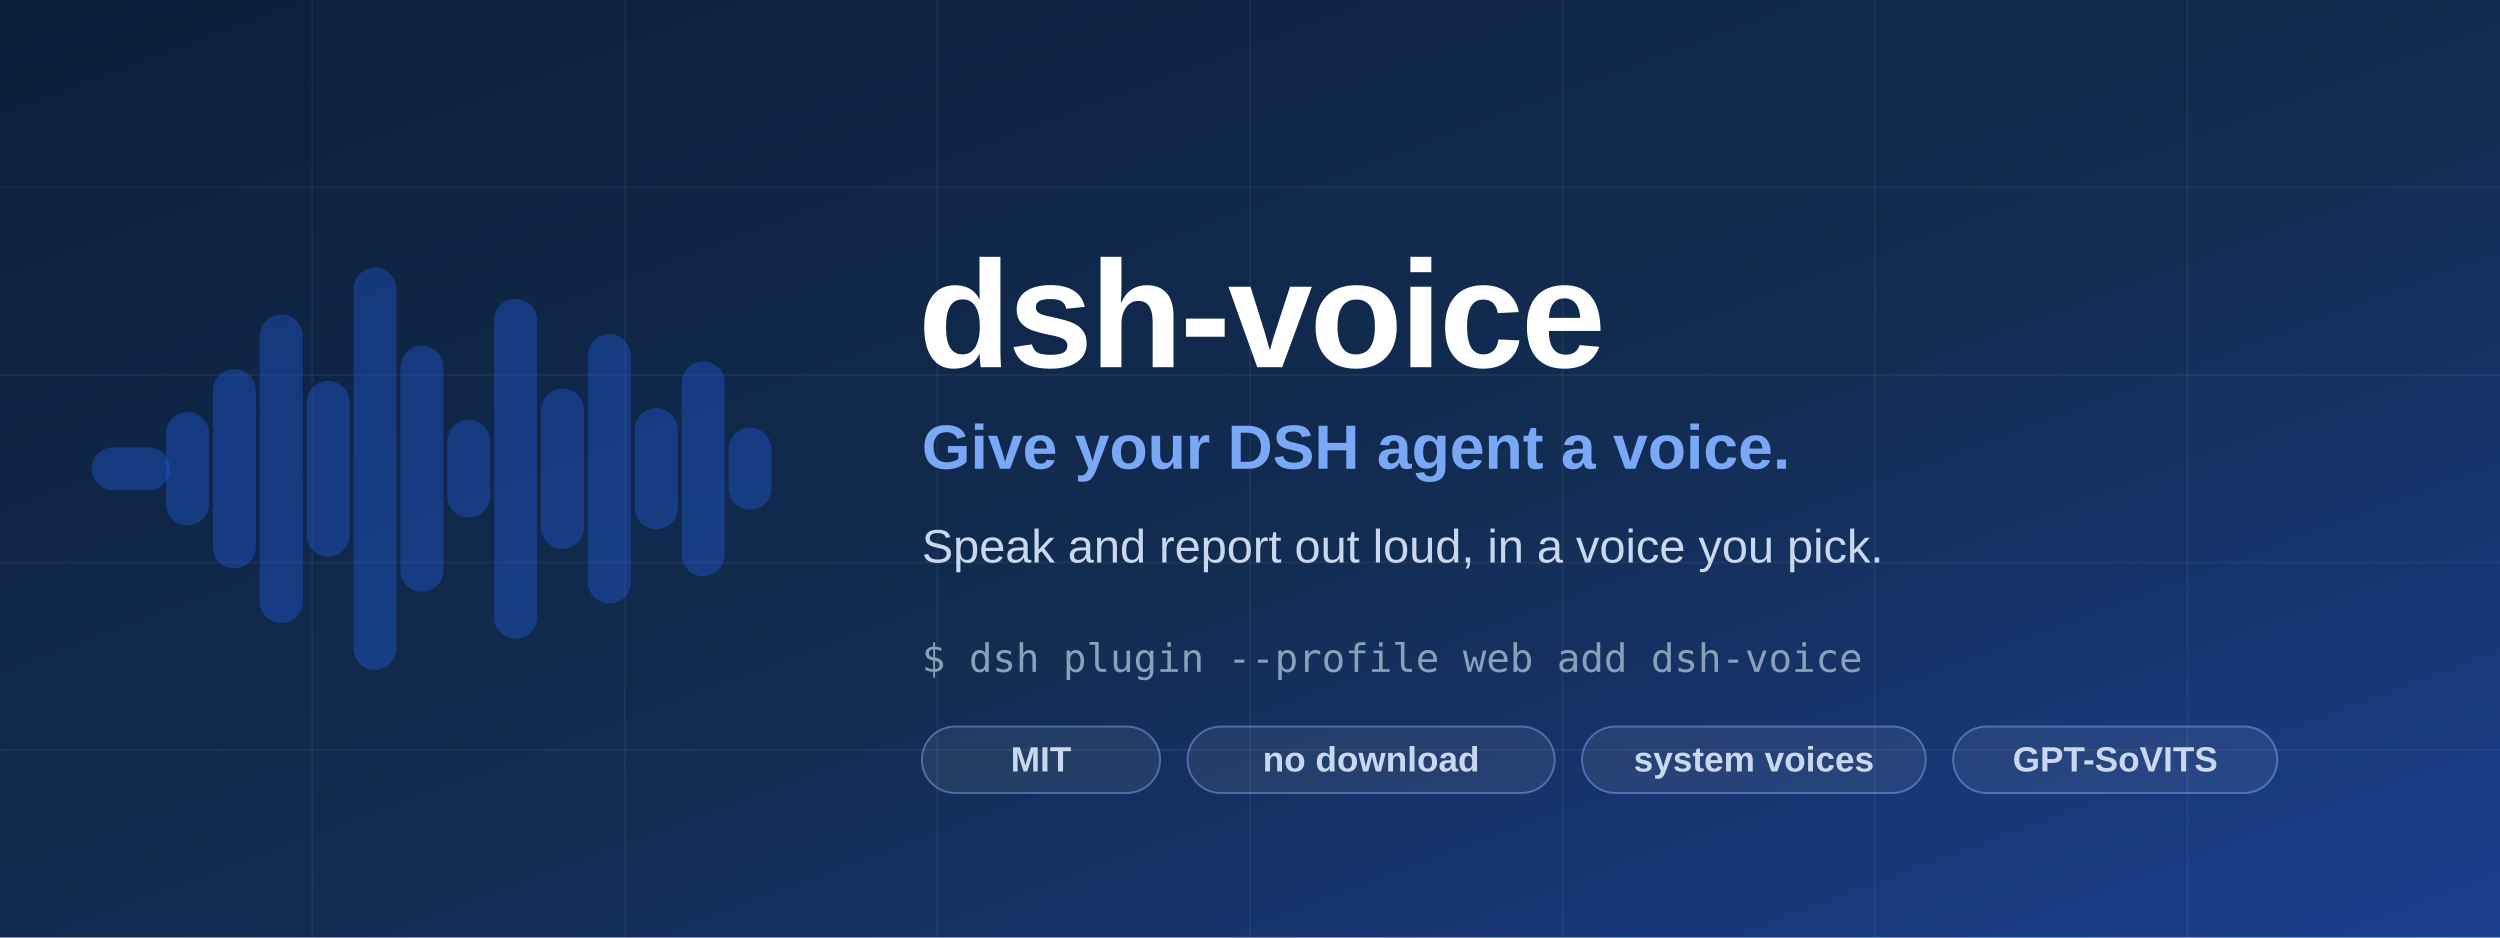
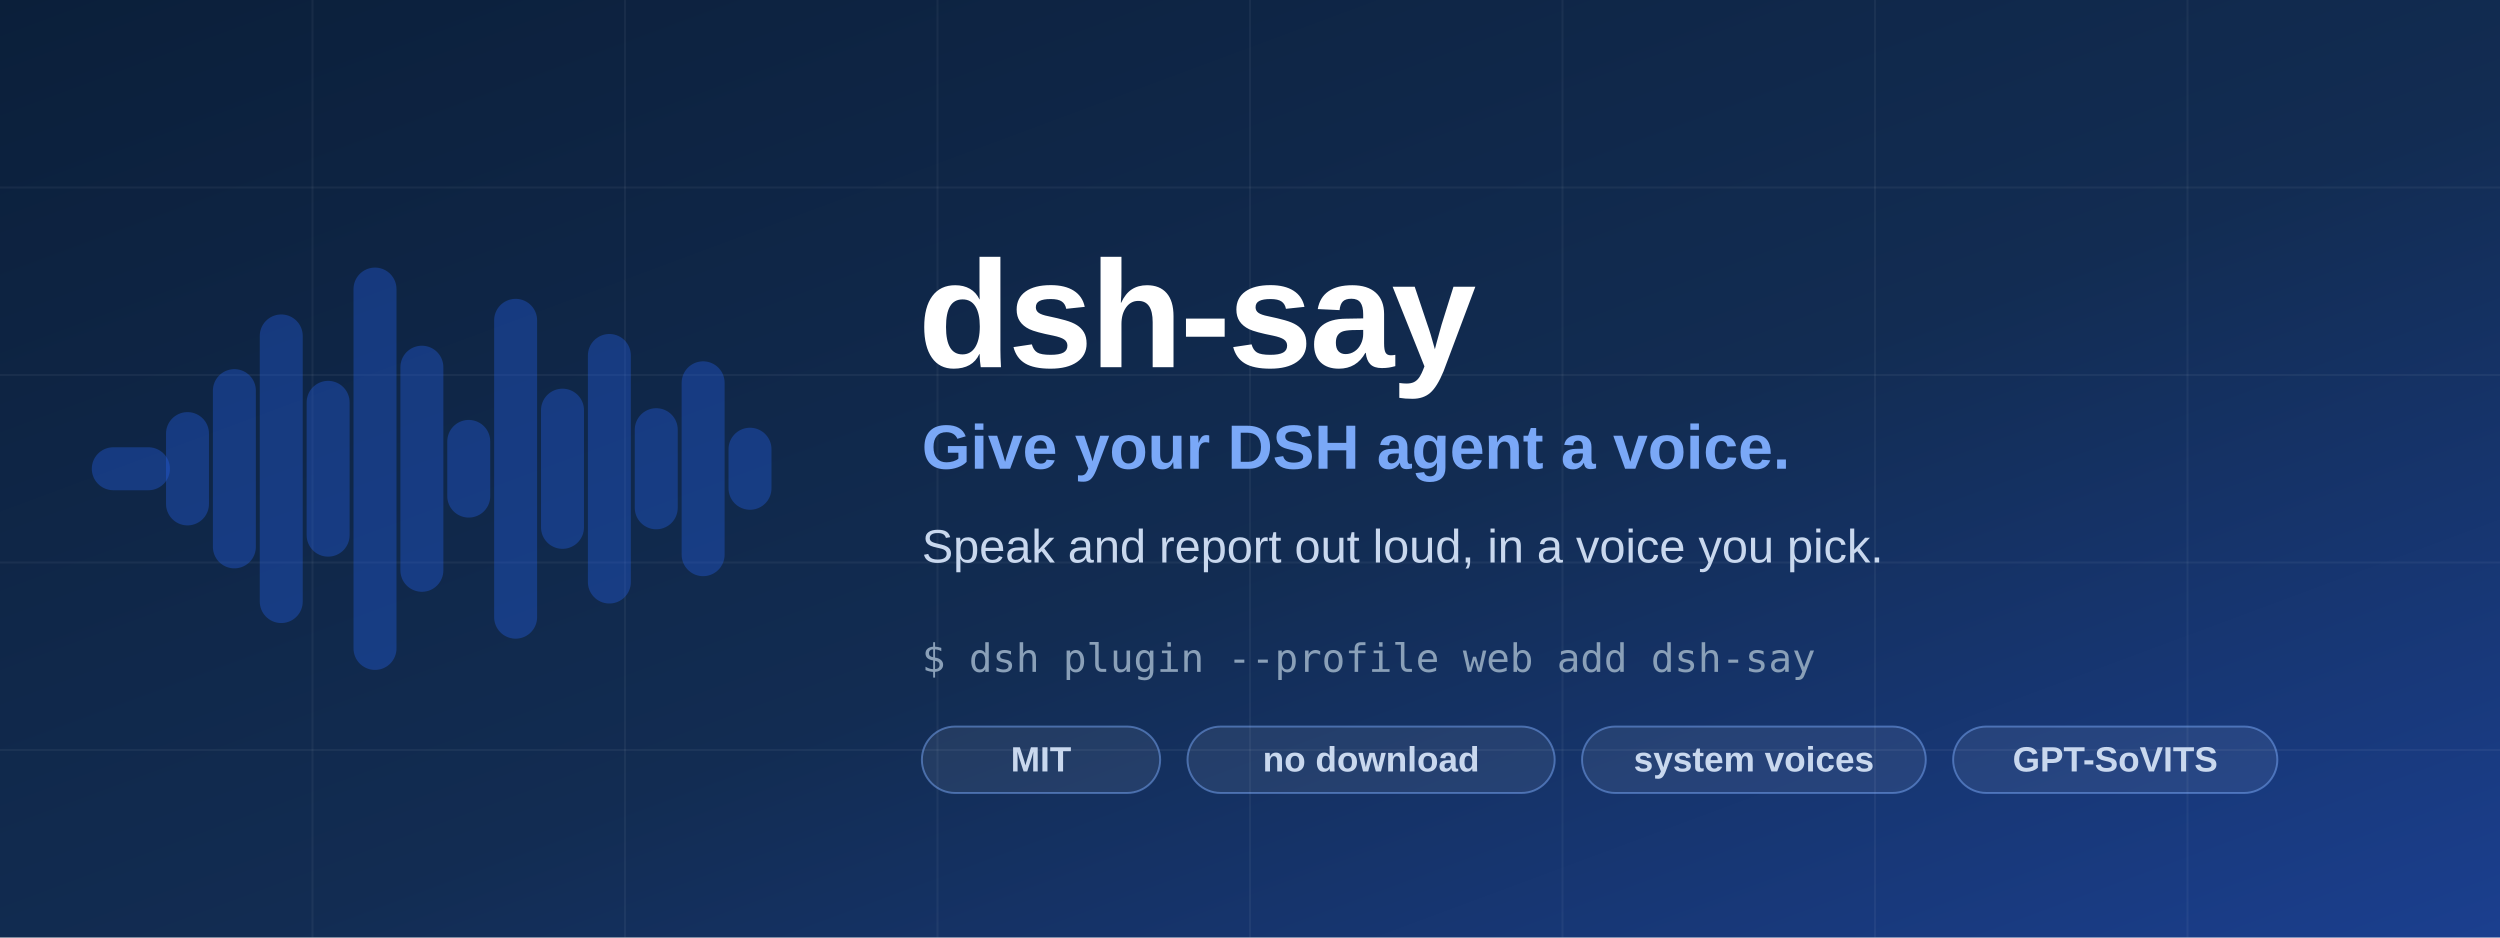
- <svg xmlns="http://www.w3.org/2000/svg" width="1280" height="480" viewBox="0 0 1280 480" role="img" aria-label="dsh-voice 閳?give your DSH agent a voice">
+ <svg xmlns="http://www.w3.org/2000/svg" width="1280" height="480" viewBox="0 0 1280 480" role="img" aria-label="dsh-say — give your DSH agent a voice">
  <defs>
    <linearGradient id="bg" x1="0" y1="0" x2="1" y2="1">
      <stop offset="0" stop-color="#0b1f3a" />
      <stop offset="0.55" stop-color="#122c52" />
      <stop offset="1" stop-color="#1b3f8f" />
    </linearGradient>
    <linearGradient id="wave" x1="0" y1="0" x2="1" y2="0">
      <stop offset="0" stop-color="#2563eb" />
      <stop offset="0.5" stop-color="#7aa8f7" />
      <stop offset="1" stop-color="#2563eb" />
    </linearGradient>
  </defs>
  <rect width="1280" height="480" fill="url(#bg)" />
  <g stroke="#ffffff" stroke-opacity="0.05" stroke-width="1">
    <path d="M0 96H1280M0 192H1280M0 288H1280M0 384H1280" />
    <path d="M160 0V480M320 0V480M480 0V480M640 0V480M800 0V480M960 0V480M1120 0V480" />
  </g>
  <g transform="translate(58 240)">
    <g stroke="#2563eb" stroke-opacity="0.35" stroke-width="22" stroke-linecap="round">
      <path d="M0 0h18" />
      <path d="M38 -18v36" />
      <path d="M62 -40v80" />
      <path d="M86 -68v136" />
      <path d="M110 -34v68" />
      <path d="M134 -92v184" />
      <path d="M158 -52v104" />
      <path d="M182 -14v28" />
      <path d="M206 -76v152" />
      <path d="M230 -30v60" />
      <path d="M254 -58v116" />
      <path d="M278 -20v40" />
      <path d="M302 -44v88" />
      <path d="M326 -10v20" />
    </g>
    <g stroke="url(#wave)" stroke-width="7" stroke-linecap="round">
      <path d="M0 0h18" />
      <path d="M38 -18v36" />
      <path d="M62 -40v80" />
      <path d="M86 -68v136" />
      <path d="M110 -34v68" />
      <path d="M134 -92v184" />
      <path d="M158 -52v104" />
      <path d="M182 -14v28" />
      <path d="M206 -76v152" />
      <path d="M230 -30v60" />
      <path d="M254 -58v116" />
      <path d="M278 -20v40" />
      <path d="M302 -44v88" />
      <path d="M326 -10v20" />
    </g>
  </g>
  <g font-family="Segoe UI, Helvetica Neue, Arial, sans-serif">
-     <text x="470" y="188" fill="#ffffff" font-size="78" font-weight="700" letter-spacing="-1.5">dsh-voice</text>
+     <text x="470" y="188" fill="#ffffff" font-size="78" font-weight="700" letter-spacing="-1.5">dsh-say</text>
    <text x="472" y="240" fill="#7aa8f7" font-size="32" font-weight="600">Give your DSH agent a voice.</text>
    <text x="472" y="288" fill="#c9d8ee" font-size="24">Speak and report out loud, in a voice you pick.</text>
    <g font-family="Cascadia Code, Consolas, monospace" font-size="20" fill="#8aa0b8">
-       <text x="472" y="344">$ dsh plugin --profile web add dsh-voice</text>
+       <text x="472" y="344">$ dsh plugin --profile web add dsh-say</text>
    </g>
  </g>
  <g font-family="Segoe UI, Helvetica Neue, Arial, sans-serif" font-size="18" font-weight="600">
    <rect x="472" y="372" width="122" height="34" rx="17" fill="#ffffff" fill-opacity="0.07" stroke="#7aa8f7" stroke-opacity="0.5" />
    <text x="533" y="395" fill="#c9d8ee" text-anchor="middle">MIT</text>
    <rect x="608" y="372" width="188" height="34" rx="17" fill="#ffffff" fill-opacity="0.07" stroke="#7aa8f7" stroke-opacity="0.5" />
    <text x="702" y="395" fill="#c9d8ee" text-anchor="middle">no download</text>
    <rect x="810" y="372" width="176" height="34" rx="17" fill="#ffffff" fill-opacity="0.07" stroke="#7aa8f7" stroke-opacity="0.5" />
    <text x="898" y="395" fill="#c9d8ee" text-anchor="middle">system voices</text>
    <rect x="1000" y="372" width="166" height="34" rx="17" fill="#ffffff" fill-opacity="0.07" stroke="#7aa8f7" stroke-opacity="0.5" />
    <text x="1083" y="395" fill="#c9d8ee" text-anchor="middle">GPT-SoVITS</text>
  </g>
</svg>
